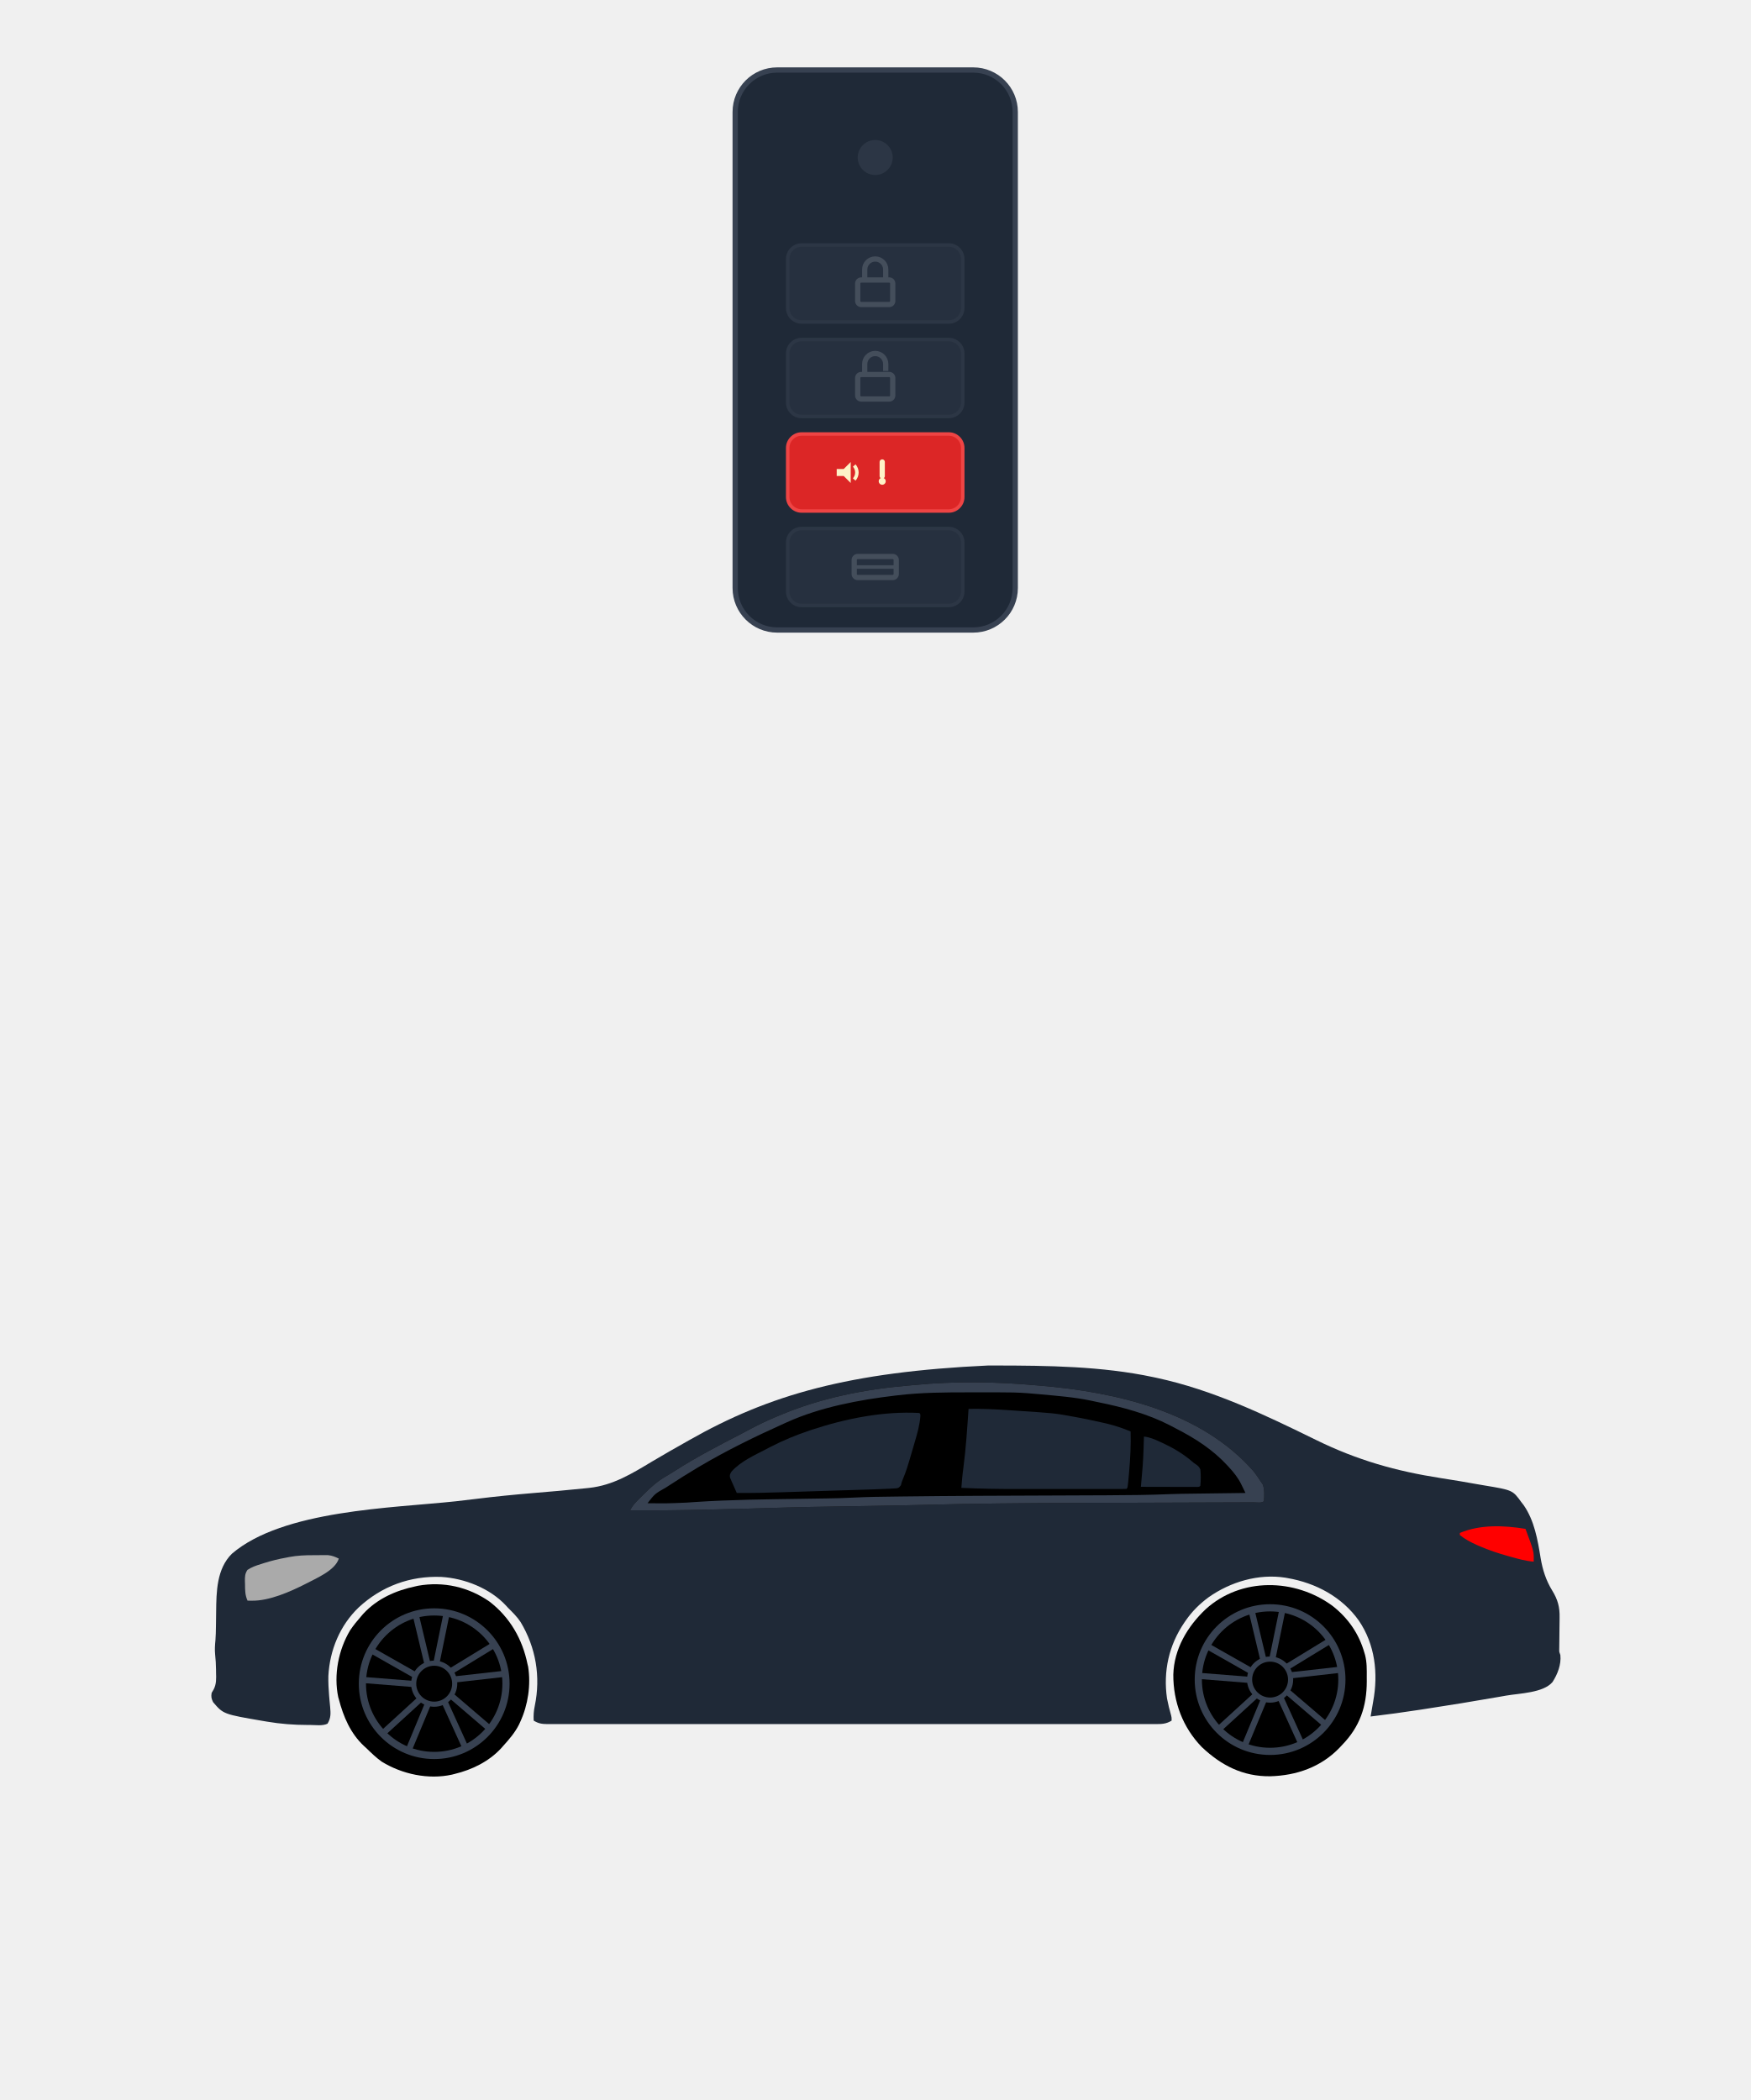
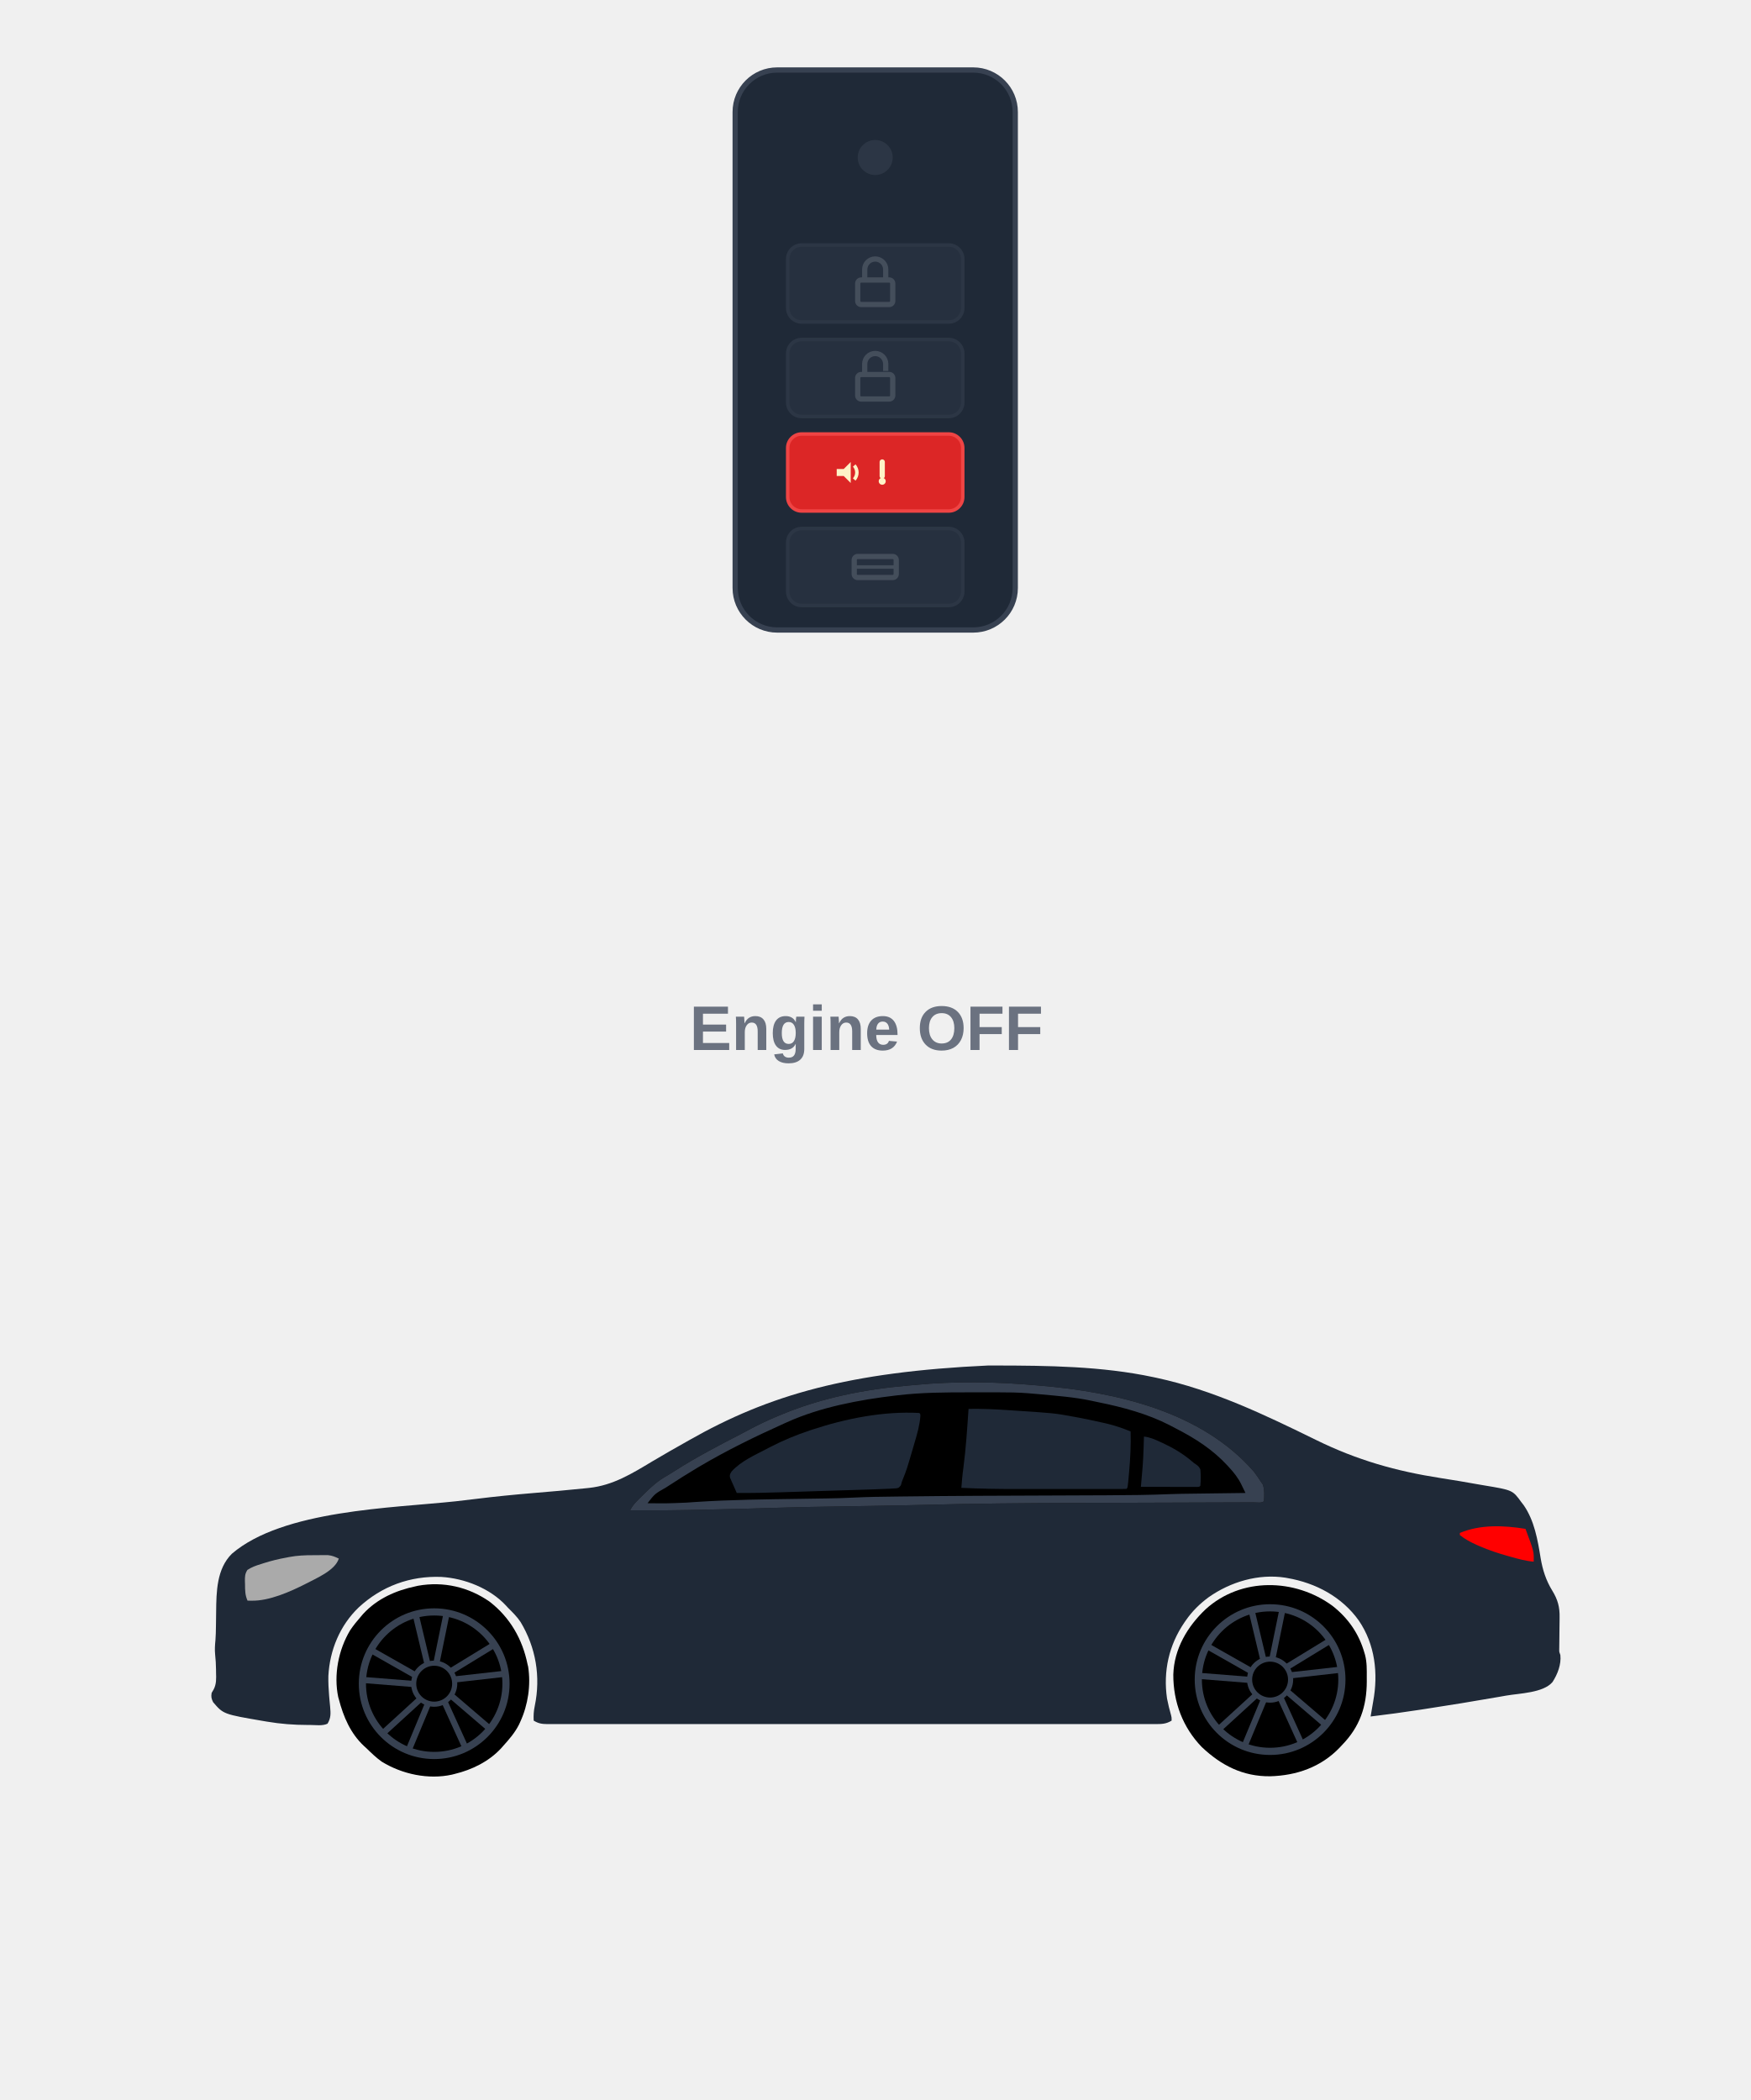
<svg xmlns="http://www.w3.org/2000/svg" viewBox="0 0 500 600">
  <defs>
    <radialGradient id="ripple-gradient">
      <stop offset="0%" style="stop-color:#9ca3af;stop-opacity:0.8" />
      <stop offset="100%" style="stop-color:#9ca3af;stop-opacity:0" />
    </radialGradient>
    <filter id="headlight-glow">
      <feGaussianBlur stdDeviation="4" result="coloredBlur" />
      <feMerge>
        <feMergeNode in="coloredBlur" />
        <feMergeNode in="SourceGraphic" />
      </feMerge>
    </filter>
  </defs>
  <g id="key-fob" transform="translate(210, 20)">
    <rect x="0" y="0" width="80" height="160" rx="12" fill="#1f2937" stroke="#374151" stroke-width="1.5" />
    <circle cx="40" cy="25" r="5" fill="#4b5563" opacity="0.3" />
    <g id="lock-button" opacity="0.3">
      <rect x="15" y="50" width="50" height="22" rx="4" fill="#374151" stroke="#4b5563" stroke-width="1" />
      <g transform="translate(40, 61)">
        <rect x="-5" y="-1" width="10" height="7" rx="1" fill="none" stroke="#9ca3af" stroke-width="1.5" />
        <path d="M -3,-1 v-3 a3,3 0 0,1 6,0 v3" fill="none" stroke="#9ca3af" stroke-width="1.5" />
      </g>
    </g>
    <g id="unlock-button" opacity="0.3">
      <rect x="15" y="77" width="50" height="22" rx="4" fill="#374151" stroke="#4b5563" stroke-width="1" />
      <g transform="translate(40, 88)">
        <rect x="-5" y="-1" width="10" height="7" rx="1" fill="none" stroke="#9ca3af" stroke-width="1.5" />
        <path d="M -3,-1 v-3 a3,3 0 0,1 6,0 v2" fill="none" stroke="#9ca3af" stroke-width="1.5" />
      </g>
    </g>
    <g id="panic-button">
      <rect x="15" y="104" width="50" height="22" rx="4" fill="#dc2626" stroke="#ef4444" stroke-width="1">
      </rect>
      <g transform="translate(33, 115)">
        <path d="M 0,-3 l-2,2 h-2 v2 h2 l2,2 z" fill="#fef3c7" stroke="none" />
        <path d="M 1,-2 a3,3 0 0,1 0,4" fill="none" stroke="#fef3c7" stroke-width="1" />
      </g>
      <g transform="translate(42, 115)">
        <line x1="0" y1="-3" x2="0" y2="1" stroke="#fef3c7" stroke-width="1.5" stroke-linecap="round" />
        <circle cx="0" cy="2.5" r="1" fill="#fef3c7" />
      </g>
      <rect x="15" y="104" width="50" height="22" rx="4" fill="#ffffff" opacity="0">
        <animate attributeName="opacity" values="0; 0; 0; 0.6; 0; 0; 0" keyTimes="0; 0.08; 0.083; 0.09; 0.1; 0.11; 1" dur="6s" repeatCount="indefinite" />
      </rect>
      <rect x="15" y="104" width="50" height="22" rx="4" fill="#ffffff" opacity="0">
        <animate attributeName="opacity" values="0; 0; 0; 0; 0.6; 0; 0" keyTimes="0; 0.16; 0.166; 0.167; 0.173; 0.18; 1" dur="6s" repeatCount="indefinite" />
      </rect>
      <circle cx="40" cy="115" r="0" fill="none" stroke="#e5e7eb" stroke-width="2" opacity="0">
        <animate attributeName="r" values="0; 0; 0; 25; 50; 0; 0" keyTimes="0; 0.08; 0.083; 0.12; 0.15; 0.17; 1" dur="6s" repeatCount="indefinite" />
        <animate attributeName="opacity" values="0; 0; 1; 0.8; 0; 0; 0" keyTimes="0; 0.08; 0.083; 0.12; 0.15; 0.17; 1" dur="6s" repeatCount="indefinite" />
        <animate attributeName="stroke-width" values="3; 3; 3; 2; 1; 1; 1" keyTimes="0; 0.08; 0.083; 0.12; 0.15; 0.17; 1" dur="6s" repeatCount="indefinite" />
      </circle>
      <circle cx="40" cy="115" r="0" fill="none" stroke="#e5e7eb" stroke-width="2" opacity="0">
        <animate attributeName="r" values="0; 0; 0; 0; 25; 50; 0" keyTimes="0; 0.16; 0.166; 0.17; 0.2; 0.23; 1" dur="6s" repeatCount="indefinite" />
        <animate attributeName="opacity" values="0; 0; 0; 1; 0.8; 0; 0" keyTimes="0; 0.16; 0.166; 0.17; 0.2; 0.23; 1" dur="6s" repeatCount="indefinite" />
        <animate attributeName="stroke-width" values="3; 3; 3; 3; 2; 1; 1" keyTimes="0; 0.16; 0.166; 0.17; 0.2; 0.23; 1" dur="6s" repeatCount="indefinite" />
      </circle>
    </g>
    <g id="trunk-button" opacity="0.3">
      <rect x="15" y="131" width="50" height="22" rx="4" fill="#374151" stroke="#4b5563" stroke-width="1" />
      <g transform="translate(40, 142)">
        <rect x="-6" y="-3" width="12" height="6" rx="1" fill="none" stroke="#9ca3af" stroke-width="1.5" />
        <line x1="-6" y1="0" x2="6" y2="0" stroke="#9ca3af" stroke-width="1" />
      </g>
    </g>
  </g>
  <g id="signal-waves">
    <circle cx="250" cy="25" r="8" fill="none" stroke="#f59e0b" stroke-width="3" opacity="0">
      <animate attributeName="cy" values="25; 25; 25; 250; 380; 380" keyTimes="0; 0.166; 0.25; 0.35; 0.42; 1" dur="6s" repeatCount="indefinite" />
      <animate attributeName="r" values="8; 8; 8; 15; 20; 20" keyTimes="0; 0.166; 0.25; 0.35; 0.42; 1" dur="6s" repeatCount="indefinite" />
      <animate attributeName="opacity" values="0; 0; 0.9; 0.8; 0; 0" keyTimes="0; 0.166; 0.25; 0.35; 0.42; 1" dur="6s" repeatCount="indefinite" />
    </circle>
  </g>
  <g id="car" transform="translate(25, 300) scale(0.2929688)">
    <path d="M0 0 C2.305 0.005 4.609 0.008 6.914 0.01 C57.973 0.08 110.697 0.655 160.817 11.318 C161.953 11.559 163.089 11.8 164.26 12.048 C219.443 23.949 269.47 48.025 319.864 72.74 C359.812 92.327 397.531 103.034 441.418 109.849 C453.073 111.66 464.707 113.562 476.309 115.688 C478.729 116.123 481.152 116.539 483.578 116.94 C511.267 121.538 511.267 121.538 519.817 133.318 C520.55 134.263 521.284 135.208 522.039 136.181 C532.533 151.304 535.718 170.044 538.6 187.862 C540.535 199.337 543.824 209.636 549.942 219.568 C555.282 228.253 557.283 235.577 557.075 245.716 C557.068 246.673 557.061 247.63 557.054 248.616 C557.031 251.642 556.988 254.667 556.942 257.693 C556.907 260.74 556.876 263.787 556.85 266.834 C556.833 268.723 556.81 270.612 556.78 272.5 C556.771 273.352 556.761 274.204 556.751 275.081 C556.74 275.829 556.728 276.577 556.717 277.347 C556.739 279.532 556.739 279.532 557.817 282.318 C558.82 291.546 555.113 301.068 550.16 308.732 C541.169 319.344 517.89 319.681 505.059 321.925 C502.686 322.341 500.314 322.759 497.942 323.177 C473.633 327.453 449.277 331.397 424.879 335.13 C423.651 335.319 422.424 335.508 421.159 335.702 C405.074 338.169 388.976 340.397 372.817 342.318 C374.817 330.318 374.817 330.318 375.32 327.695 C380.369 300.275 377.19 272.055 361.328 248.775 C344.92 225.663 319.338 212.064 291.817 207.318 C291.094 207.186 290.37 207.055 289.625 206.919 C263.486 202.881 236.316 210.935 214.973 225.943 C206.261 232.378 199 239.501 192.817 248.38 C192.299 249.124 191.781 249.867 191.248 250.632 C176.153 272.72 170.458 298.154 174.312 324.733 C175.399 330.359 176.773 335.896 178.358 341.402 C178.817 343.318 178.817 343.318 178.817 346.318 C173.357 349.734 168.797 349.741 162.569 349.695 C161.016 349.702 161.016 349.702 159.432 349.709 C155.947 349.72 152.463 349.709 148.978 349.699 C146.461 349.702 143.944 349.707 141.427 349.713 C135.945 349.723 130.464 349.723 124.983 349.716 C116.833 349.705 108.682 349.71 100.532 349.719 C85.976 349.735 71.42 349.734 56.864 349.725 C44.126 349.718 31.388 349.716 18.65 349.719 C17.383 349.72 17.383 349.72 16.091 349.72 C12.664 349.721 9.236 349.722 5.809 349.723 C-26.355 349.732 -58.518 349.724 -90.682 349.708 C-119.268 349.693 -147.854 349.695 -176.44 349.709 C-208.544 349.725 -240.648 349.731 -272.753 349.722 C-276.174 349.721 -279.595 349.72 -283.017 349.719 C-283.859 349.719 -284.701 349.719 -285.569 349.719 C-298.301 349.715 -311.032 349.719 -323.763 349.727 C-338.236 349.735 -352.71 349.733 -367.183 349.717 C-375.287 349.708 -383.391 349.708 -391.494 349.719 C-397.537 349.726 -403.58 349.718 -409.623 349.704 C-412.074 349.701 -414.525 349.702 -416.976 349.71 C-420.296 349.719 -423.615 349.709 -426.935 349.695 C-428.377 349.706 -428.377 349.706 -429.848 349.717 C-435.068 349.672 -438.626 349.169 -443.183 346.318 C-443.457 341.294 -443.151 336.858 -442.109 331.925 C-436.194 303.485 -441.038 274.98 -455.988 250.118 C-459.408 244.966 -463.823 240.665 -468.183 236.318 C-468.778 235.664 -469.372 235.011 -469.984 234.337 C-485.658 217.342 -510.471 207.566 -533.222 206.195 C-563.609 205.023 -591.316 215.153 -613.765 235.91 C-632.099 253.495 -642.036 277.561 -643.367 302.798 C-643.483 309.283 -643.181 315.634 -642.625 322.091 C-642.472 323.891 -642.472 323.891 -642.317 325.727 C-642.106 328.125 -641.878 330.52 -641.632 332.914 C-641.058 339.293 -640.8 343.758 -644.183 349.318 C-648.968 351.71 -655.963 350.564 -661.308 350.568 C-662.428 350.569 -662.428 350.569 -663.57 350.57 C-676.968 350.551 -689.961 349.571 -703.183 347.318 C-704.273 347.136 -705.362 346.953 -706.485 346.766 C-745.706 340.072 -745.706 340.072 -755.746 328.318 C-757.42 324.823 -757.796 323.144 -757.183 319.318 C-756.519 318.177 -755.856 317.036 -755.172 315.861 C-752.433 310.513 -752.705 305.397 -752.871 299.505 C-752.885 297.981 -752.885 297.981 -752.9 296.425 C-752.972 291.513 -753.223 286.688 -753.765 281.806 C-754.233 277.057 -753.941 272.662 -753.464 267.925 C-753.111 263.393 -753.034 258.881 -752.972 254.337 C-752.958 253.433 -752.944 252.529 -752.929 251.598 C-752.871 247.836 -752.817 244.075 -752.782 240.313 C-752.583 220.635 -752.292 198.255 -737.394 183.552 C-687.505 140.79 -580.948 139.109 -519.178 132.436 C-512.588 131.717 -506.009 130.931 -499.431 130.108 C-480.992 127.801 -462.545 125.992 -444.027 124.437 C-426.859 122.993 -409.694 121.539 -392.558 119.74 C-391.417 119.622 -390.276 119.505 -389.1 119.383 C-365.808 116.872 -347.318 105.402 -327.603 93.55 C-316.579 86.941 -305.367 80.65 -294.183 74.318 C-293.356 73.847 -292.529 73.376 -291.676 72.891 C-213.501 28.407 -135.474 6.272 0 0 Z " fill="#1f2937" transform="translate(878.1833,307.6821)" />
    <path d="M0 0 C1.468 0.125 2.936 0.25 4.405 0.375 C78.045 6.693 161.076 25.54 212 84 C214.499 87.237 216.787 90.563 219 94 C219.959 95.392 219.959 95.392 220.938 96.812 C222.686 102.059 222.408 107.519 222 113 C219.883 115.117 215.096 114.151 212.168 114.151 C210.759 114.158 210.759 114.158 209.322 114.164 C206.146 114.177 202.971 114.183 199.795 114.189 C197.526 114.197 195.257 114.206 192.988 114.215 C188.075 114.233 183.162 114.248 178.249 114.26 C170.409 114.281 162.57 114.308 154.73 114.337 C143.663 114.377 132.596 114.414 121.529 114.448 C120.826 114.45 120.123 114.452 119.398 114.454 C116.555 114.463 113.713 114.472 110.87 114.48 C86.924 114.554 62.978 114.631 39.031 114.719 C38.371 114.721 37.71 114.724 37.03 114.726 C-12.01 114.906 -61.029 115.296 -110.053 116.625 C-124.37 117.01 -138.688 117.26 -153.008 117.5 C-154.232 117.521 -155.456 117.541 -156.718 117.562 C-168.079 117.753 -179.44 117.94 -190.801 118.125 C-225.008 118.638 -225.008 118.638 -259.204 119.62 C-275.389 120.216 -291.582 120.559 -307.773 120.93 C-311.577 121.017 -315.38 121.108 -319.184 121.2 C-344.794 121.825 -370.382 122.137 -396 122 C-393.208 116.074 -388.338 111.896 -383.75 107.312 C-383.249 106.811 -382.747 106.31 -382.231 105.793 C-375.325 98.925 -368.642 92.943 -360.06 88.187 C-357.518 86.722 -355.057 85.151 -352.586 83.57 C-331.897 70.341 -310.336 59.055 -288.512 47.833 C-285.995 46.519 -283.494 45.19 -281 43.835 C-271.126 38.49 -261.128 33.781 -250.75 29.5 C-249.98 29.18 -249.209 28.86 -248.415 28.531 C-209.062 12.26 -167.872 3.99 -125.524 0.309 C-123.27 0.111 -121.017 -0.096 -118.765 -0.316 C-79.643 -4.114 -39.127 -3.546 0 0 Z " fill="#000000" transform="translate(925,327)" />
    <path d="M0 0 C1.468 0.125 2.936 0.25 4.405 0.375 C78.045 6.693 161.076 25.54 212 84 C214.499 87.237 216.787 90.563 219 94 C219.959 95.392 219.959 95.392 220.938 96.812 C222.686 102.059 222.408 107.519 222 113 C219.883 115.117 215.096 114.151 212.168 114.151 C210.759 114.158 210.759 114.158 209.322 114.164 C206.146 114.177 202.971 114.183 199.795 114.189 C197.526 114.197 195.257 114.206 192.988 114.215 C188.075 114.233 183.162 114.248 178.249 114.26 C170.409 114.281 162.57 114.308 154.73 114.337 C143.663 114.377 132.596 114.414 121.529 114.448 C120.826 114.45 120.123 114.452 119.398 114.454 C116.555 114.463 113.713 114.472 110.87 114.48 C86.924 114.554 62.978 114.631 39.031 114.719 C38.371 114.721 37.71 114.724 37.03 114.726 C-12.01 114.906 -61.029 115.296 -110.053 116.625 C-124.37 117.01 -138.688 117.26 -153.008 117.5 C-154.232 117.521 -155.456 117.541 -156.718 117.562 C-168.079 117.753 -179.44 117.94 -190.801 118.125 C-225.008 118.638 -225.008 118.638 -259.204 119.62 C-275.389 120.216 -291.582 120.559 -307.773 120.93 C-311.577 121.017 -315.38 121.108 -319.184 121.2 C-344.794 121.825 -370.382 122.137 -396 122 C-393.208 116.074 -388.338 111.896 -383.75 107.312 C-383.249 106.811 -382.747 106.31 -382.231 105.793 C-375.325 98.925 -368.642 92.943 -360.06 88.187 C-357.518 86.722 -355.057 85.151 -352.586 83.57 C-331.897 70.341 -310.336 59.055 -288.512 47.833 C-285.995 46.519 -283.494 45.19 -281 43.835 C-271.126 38.49 -261.128 33.781 -250.75 29.5 C-249.98 29.18 -249.209 28.86 -248.415 28.531 C-209.062 12.26 -167.872 3.99 -125.524 0.309 C-123.27 0.111 -121.017 -0.096 -118.765 -0.316 C-79.643 -4.114 -39.127 -3.546 0 0 Z M-135.25 9.75 C-135.996 9.838 -136.742 9.926 -137.511 10.016 C-172.688 14.197 -210.584 21.304 -243 36 C-244.067 36.477 -245.135 36.955 -246.234 37.447 C-274.098 49.986 -301.686 63.452 -328 79 C-328.774 79.456 -329.548 79.913 -330.345 80.383 C-339.725 85.95 -348.908 91.822 -358.062 97.75 C-359.014 98.364 -359.966 98.978 -360.947 99.611 C-371.795 105.739 -371.795 105.739 -379 115 C-360.071 115.2 -360.071 115.2 -341.164 114.414 C-340.262 114.353 -339.361 114.292 -338.432 114.229 C-336.515 114.097 -334.599 113.965 -332.682 113.832 C-298.306 111.505 -263.849 111.238 -229.409 110.703 C-225.859 110.648 -222.308 110.591 -218.758 110.535 C-214.37 110.466 -209.981 110.402 -205.593 110.342 C-196.383 110.207 -187.195 109.999 -177.997 109.506 C-164.471 108.796 -150.933 108.666 -137.392 108.498 C-135.041 108.468 -132.689 108.437 -130.338 108.407 C-81.514 107.77 -32.685 107.662 16.142 107.474 C28.374 107.427 40.606 107.378 52.838 107.322 C58.041 107.299 63.244 107.278 68.447 107.26 C89.381 107.191 110.265 106.979 131.183 106.108 C138.135 105.842 145.091 105.767 152.047 105.684 C153.576 105.663 155.106 105.642 156.635 105.621 C160.547 105.567 164.46 105.517 168.372 105.468 C172.409 105.416 176.447 105.361 180.484 105.307 C188.323 105.201 196.161 105.099 204 105 C202.925 102.778 201.842 100.56 200.754 98.344 C200.454 97.722 200.154 97.1 199.845 96.46 C196.756 90.196 192.734 85.129 188 80 C187.512 79.464 187.024 78.928 186.521 78.376 C172.179 62.79 155.282 51.923 136.529 42.299 C134.336 41.173 132.16 40.019 129.984 38.859 C108.743 27.894 84.191 21.292 60.882 16.583 C58.23 16.047 55.588 15.474 52.945 14.895 C37.011 11.563 20.75 10.32 4.562 8.832 C3.808 8.762 3.053 8.693 2.275 8.621 C-0.149 8.404 -2.574 8.2 -5 8 C-6.022 7.911 -7.045 7.822 -8.098 7.731 C-17.559 6.969 -26.954 6.853 -36.438 6.867 C-38.091 6.867 -39.745 6.866 -41.398 6.864 C-44.848 6.863 -48.297 6.865 -51.746 6.87 C-56.098 6.875 -60.45 6.872 -64.802 6.866 C-88.374 6.839 -111.812 6.957 -135.25 9.75 Z " fill="#374151" transform="translate(925,327)" />
    <path d="M0 0 C20.009 15.447 32.058 36.522 37.062 61.062 C37.351 62.223 37.351 62.223 37.645 63.406 C40.464 81.325 37.569 100.674 30.062 117.062 C29.644 117.983 29.225 118.903 28.793 119.852 C24.754 127.929 19.071 134.408 13.062 141.062 C12.477 141.732 11.892 142.401 11.289 143.09 C-0.711 156.034 -17.037 163.97 -33.938 168.062 C-34.828 168.289 -35.719 168.516 -36.637 168.75 C-59.66 173.827 -85.173 168.333 -105.066 156.105 C-110.49 152.246 -115.184 147.704 -119.938 143.062 C-121.144 141.966 -121.144 141.966 -122.375 140.848 C-135.599 128.519 -142.464 112.278 -146.938 95.062 C-147.114 94.466 -147.291 93.869 -147.472 93.254 C-152.096 71.462 -147.257 47.008 -135.938 28.062 C-132.624 23.093 -128.867 18.552 -124.938 14.062 C-124.366 13.391 -123.795 12.719 -123.207 12.027 C-109.506 -2.871 -91.351 -10.862 -71.938 -14.938 C-71.16 -15.113 -70.382 -15.288 -69.581 -15.468 C-44.767 -19.874 -20.432 -14.217 0 0 Z " fill="#000000" transform="translate(391.9375,537.9375)" />
    <g id="full-front-alloy">
      <path d="M0 0 C14.197 10.881 23.332 25.369 26.371 43.148 C27.962 60.613 24.906 75.619 14.301 89.945 C4.952 101.003 -9.293 108.62 -23.629 111.148 C-40.282 112.256 -56.863 109.726 -70.244 98.834 C-81.676 88.787 -88.103 78.031 -91.629 63.148 C-91.821 62.472 -92.013 61.795 -92.211 61.098 C-95.248 46.935 -90.278 30.081 -82.629 18.148 C-79.856 14.559 -76.85 11.337 -73.629 8.148 C-72.631 7.1 -72.631 7.1 -71.613 6.031 C-51.662 -13.539 -22.62 -15.932 0 0 Z " fill="#000000" transform="translate(369.6289,563.8516)" />
      <circle id="alloy-center" cx="338" cy="618" r="70" stroke="#374151" stroke-width="7" />
      <circle id="alloy-center" cx="338" cy="618" r="20" stroke="#374151" stroke-width="5" />
      <g id="alloy-spoke-pair">
        <path id="alloy-spoke" d="M330 600 l-15 -45" transform="rotate(5, 338, 618)" stroke="#374151" stroke-width="6" />
        <use href="#alloy-spoke" transform="rotate(25, 338, 618)" />
      </g>
      <use href="#alloy-spoke-pair" transform="rotate(72, 338, 618)" />
      <use href="#alloy-spoke-pair" transform="rotate(144, 338, 618)" />
      <use href="#alloy-spoke-pair" transform="rotate(216, 338, 618)" />
      <use href="#alloy-spoke-pair" transform="rotate(288, 338, 618)" />
    </g>
    <path d="M0 0 C15.311 12.04 25.732 27.115 31.066 45.84 C31.252 46.466 31.437 47.092 31.628 47.736 C33.527 54.953 33.361 62.172 33.316 69.59 C33.324 70.871 33.332 72.153 33.34 73.473 C33.29 98.253 26.534 117.924 9.066 135.84 C8.334 136.622 7.602 137.405 6.848 138.211 C-11.253 157.108 -35.062 165.453 -60.921 166.125 C-87.387 166.418 -108.481 155.633 -127.496 137.652 C-146.067 118.517 -155.389 93.63 -155.302 67.012 C-154.567 41.981 -141.583 20.153 -123.824 3.293 C-89.245 -28.202 -36.68 -27.01 0 0 Z " fill="#000000" transform="translate(1213.934,542.1602)" />
    <use href="#full-front-alloy" transform="translate(815, -4)" />
    <path d="M0 0 C1 1 1 1 1.042 2.908 C0.382 11.92 -2.083 20.32 -4.625 28.938 C-5.079 30.5 -5.533 32.063 -5.987 33.626 C-12.34 55.357 -12.34 55.357 -16.304 65.198 C-17.13 67.245 -17.13 67.245 -17.941 70.449 C-20 73 -20 73 -22.379 73.451 C-23.354 73.51 -24.329 73.569 -25.334 73.629 C-26.959 73.732 -26.959 73.732 -28.617 73.837 C-33.984 74.096 -39.348 74.318 -44.719 74.481 C-45.929 74.52 -47.139 74.559 -48.385 74.599 C-51.669 74.705 -54.952 74.808 -58.236 74.909 C-61.704 75.017 -65.172 75.127 -68.639 75.237 C-74.467 75.422 -80.294 75.604 -86.122 75.784 C-92.808 75.992 -99.493 76.203 -106.179 76.417 C-112.665 76.624 -119.151 76.828 -125.637 77.03 C-128.371 77.116 -131.105 77.202 -133.838 77.29 C-148.563 77.759 -163.267 78.139 -178 78 C-178.248 77.434 -178.496 76.869 -178.752 76.286 C-179.078 75.544 -179.404 74.801 -179.74 74.036 C-180.224 72.933 -180.224 72.933 -180.718 71.807 C-181.401 70.258 -182.092 68.714 -182.788 67.171 C-183.077 66.491 -183.366 65.81 -183.664 65.109 C-183.968 64.418 -184.272 63.727 -184.584 63.015 C-185.134 60.348 -184.438 59.256 -183 57 C-173.868 46.933 -160.405 41.057 -148.562 34.875 C-147.444 34.289 -146.325 33.703 -145.173 33.099 C-132.733 26.679 -120.031 21.414 -106.75 17 C-106.108 16.787 -105.467 16.573 -104.805 16.353 C-71.784 5.437 -34.944 -1.951 0 0 Z " fill="#1f2937" transform="translate(811,354)" />
    <path d="M0 0 C12.653 -0.195 25.18 0.301 37.803 1.172 C40.733 1.374 43.663 1.567 46.594 1.758 C83.381 4.196 83.381 4.196 100 7.188 C101.792 7.505 101.792 7.505 103.621 7.828 C112.798 9.499 121.908 11.423 131 13.5 C132.209 13.772 133.418 14.044 134.664 14.325 C142.739 16.23 150.333 18.835 158 22 C158.409 35.172 157.732 48.137 156.562 61.25 C156.495 62.022 156.428 62.793 156.358 63.589 C155.189 76.811 155.189 76.811 154 78 C152.312 78.098 150.62 78.126 148.93 78.127 C147.28 78.131 147.28 78.131 145.597 78.136 C143.77 78.132 143.77 78.132 141.906 78.129 C140.631 78.131 139.356 78.133 138.043 78.135 C134.526 78.139 131.01 78.137 127.494 78.134 C123.795 78.132 120.096 78.134 116.396 78.136 C110.156 78.138 103.915 78.135 97.675 78.13 C90.527 78.125 83.38 78.127 76.233 78.132 C70.064 78.137 63.894 78.137 57.725 78.135 C54.057 78.133 50.388 78.133 46.72 78.136 C28.793 78.151 10.909 77.855 -7 77 C-6.848 75.109 -6.695 73.218 -6.541 71.327 C-6.455 70.274 -6.37 69.221 -6.282 68.136 C-5.949 64.437 -5.484 60.765 -4.997 57.084 C-2.507 38.133 -1.326 19.06 0 0 Z " fill="#1f2937" transform="translate(859,350)" />
    <path d="M0 0 C5.706 0.585 10.407 2.705 15.562 5.062 C16.892 5.668 16.892 5.668 18.248 6.285 C28.59 11.084 38.12 16.745 46.832 24.164 C48.9 25.992 48.9 25.992 50.949 27.273 C53.003 28.777 53.911 29.672 55 32 C55.546 37.389 55.491 42.609 55 48 C54 49 54 49 51.716 49.12 C50.705 49.118 49.695 49.116 48.654 49.114 C47.513 49.113 46.372 49.113 45.196 49.113 C43.955 49.108 42.713 49.103 41.434 49.098 C39.538 49.096 39.538 49.096 37.604 49.093 C34.239 49.089 30.874 49.08 27.508 49.069 C24.077 49.058 20.645 49.054 17.213 49.049 C10.475 49.038 3.738 49.021 -3 49 C-2.943 48.411 -2.885 47.823 -2.826 47.217 C-1.697 35.518 -0.704 23.877 -0.375 12.125 C-0.336 10.936 -0.298 9.748 -0.258 8.523 C-0.166 5.682 -0.08 2.841 0 0 Z " fill="#1f2937" transform="translate(1030,377)" />
    <path id="headlight" d="M0 0 C2.135 0.003 4.268 -0.021 6.403 -0.046 C7.784 -0.048 9.165 -0.049 10.546 -0.048 C11.773 -0.051 13.001 -0.054 14.266 -0.057 C18.386 0.377 21.101 1.518 24.807 3.316 C21.163 15.021 2.614 22.565 -7.466 27.93 C-22.533 35.584 -42.837 44.634 -60.005 44.378 C-60.795 44.369 -61.586 44.36 -62.4 44.351 C-62.991 44.339 -63.583 44.328 -64.193 44.316 C-66.61 38.922 -66.596 34.146 -66.63 28.316 C-66.663 27.331 -66.696 26.346 -66.73 25.331 C-66.763 20.881 -66.731 18.152 -64.286 14.355 C-60.141 11.622 -55.979 10.152 -51.255 8.691 C-50.319 8.391 -49.382 8.091 -48.417 7.782 C-41.083 5.48 -33.772 3.628 -26.193 2.316 C-25.369 2.149 -24.545 1.982 -23.696 1.81 C-15.784 0.306 -8.024 -0.025 0 0 Z " fill="#AAA" transform="translate(220.1926,492.6843)">
      <animate attributeName="fill" values="#AAA; #AAA; #fef3c7; #fef3c7; #fef3c7; #AAA" keyTimes="0; 0.44; 0.5; 0.83; 0.92; 1" dur="6s" repeatCount="indefinite" />
      <animate attributeName="opacity" values="0.5; 0.5; 1; 1; 1; 0" keyTimes="0; 0.44; 0.5; 0.83; 0.92; 1" dur="6s" repeatCount="indefinite" />
    </path>
    <path d="M0 0 C8.276 22.114 8.276 22.114 8 32 C0.083 31.343 -7.441 29.199 -15.062 27.062 C-15.766 26.866 -16.47 26.67 -17.195 26.467 C-26.685 23.792 -35.886 20.762 -44.938 16.812 C-45.834 16.421 -46.731 16.03 -47.655 15.627 C-53.397 13.003 -59.118 10.047 -64 6 C-64 5.34 -64 4.68 -64 4 C-43.965 -4.423 -21.118 -3.433 0 0 Z " fill="#FF0000" transform="translate(1402,467)">
      <animate attributeName="opacity" values="0.2; 0.2; 1; 1; 1; 0.2" keyTimes="0; 0.44; 0.5; 0.83; 0.92; 1" dur="6s" repeatCount="indefinite" />
    </path>
  </g>
  <g id="success-check">
    <circle cx="250" cy="410" r="18" fill="#10b981" stroke="#059669" stroke-width="2" opacity="0">
      <animate attributeName="opacity" values="0; 0; 0; 1; 1; 0; 0" keyTimes="0; 0.42; 0.44; 0.5; 0.65; 0.68; 1" dur="6s" repeatCount="indefinite" />
    </circle>
    <path d="M 242 410 L 248 416 L 258 404" stroke="#ffffff" stroke-width="3" stroke-linecap="round" stroke-linejoin="round" fill="none" opacity="0">
      <animate attributeName="opacity" values="0; 0; 0; 1; 1; 0; 0" keyTimes="0; 0.42; 0.44; 0.5; 0.65; 0.68; 1" dur="6s" repeatCount="indefinite" />
    </path>
  </g>
+   <g id="engine-status">
+     <text x="250" y="300" font-family="Arial, sans-serif" font-size="18" font-weight="bold" fill="#6b7280" text-anchor="middle" opacity="1">
+       Engine OFF
+       <animate attributeName="opacity" values="1; 1; 1; 0; 0; 0; 1" keyTimes="0; 0.42; 0.44; 0.5; 0.92; 0.95; 1" dur="6s" repeatCount="indefinite" />
+     </text>
+     <text x="250" y="300" font-family="Arial, sans-serif" font-size="18" font-weight="bold" fill="#10b981" text-anchor="middle" opacity="0">
+       Engine ON
+       <animate attributeName="opacity" values="0; 0; 0; 1; 1; 1; 0" keyTimes="0; 0.42; 0.44; 0.5; 0.92; 0.95; 1" dur="6s" repeatCount="indefinite" />
+     </text>
+   </g>
  <rect x="0" y="0" width="500" height="600" fill="#000000" opacity="0" pointer-events="none">
    <animate attributeName="opacity" values="0; 0.3; 0; 0.6; 0.8; 1" keyTimes="0; 0.83; 0.92; 0.95; 0.98; 1" dur="6s" repeatCount="indefinite" />
  </rect>
</svg>
